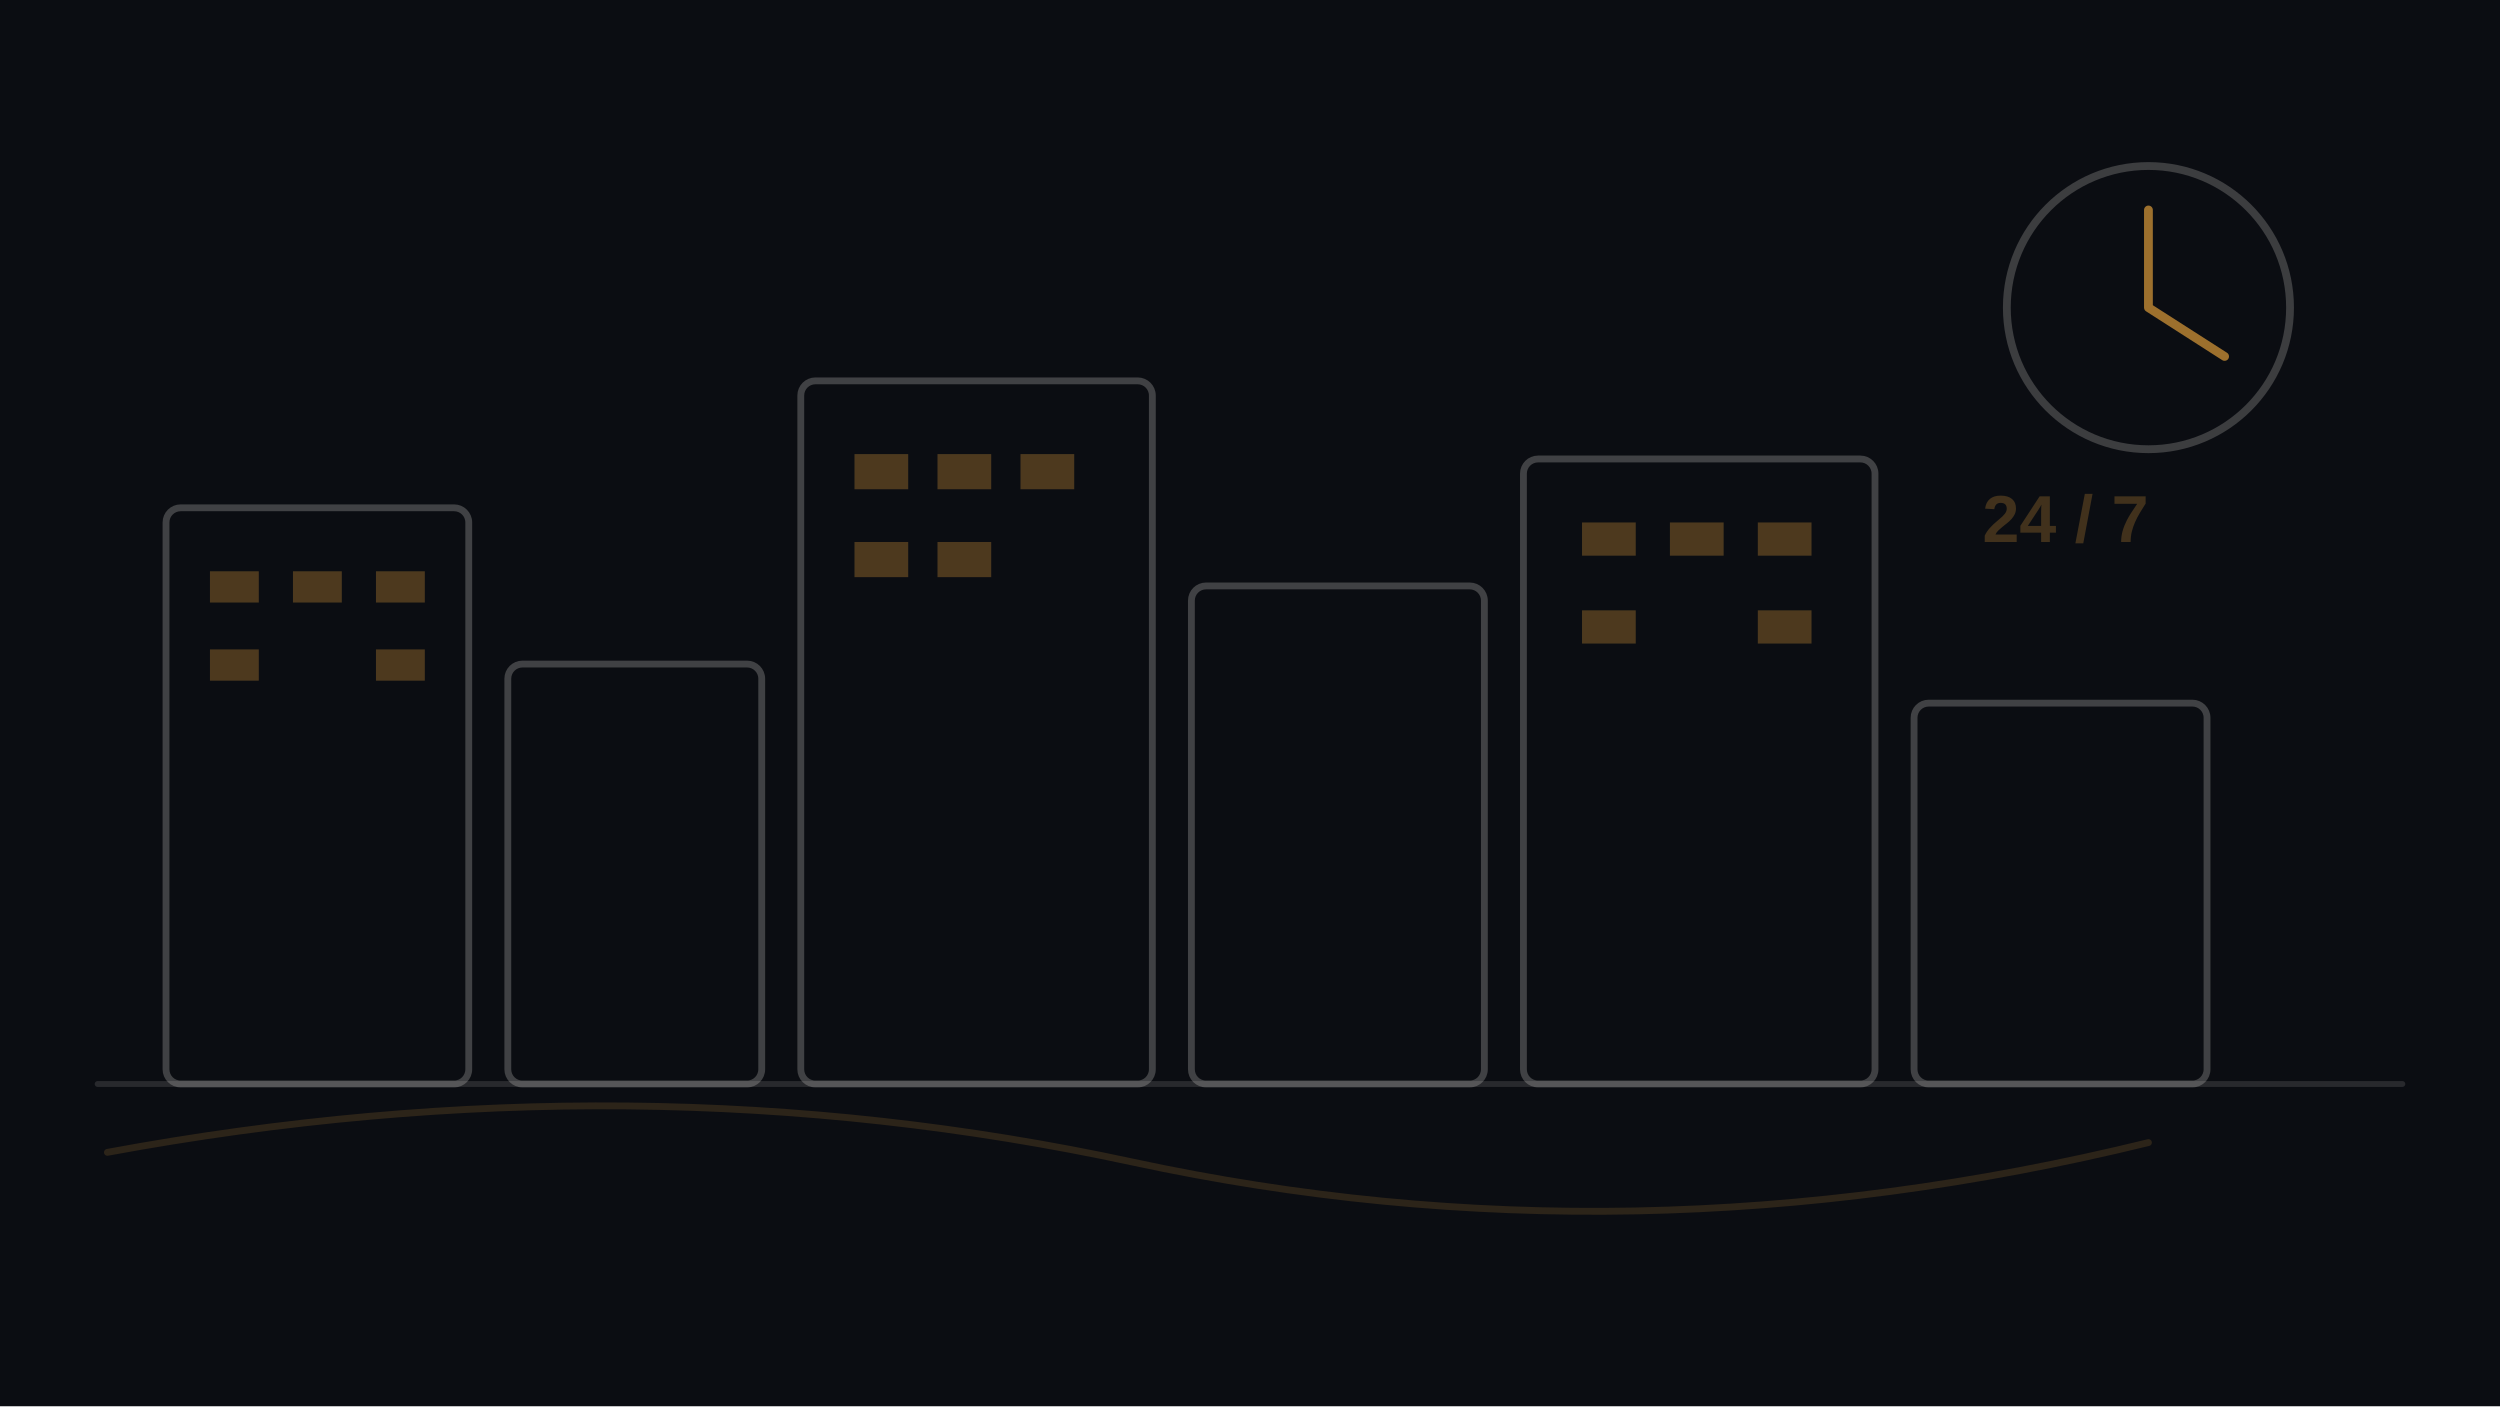
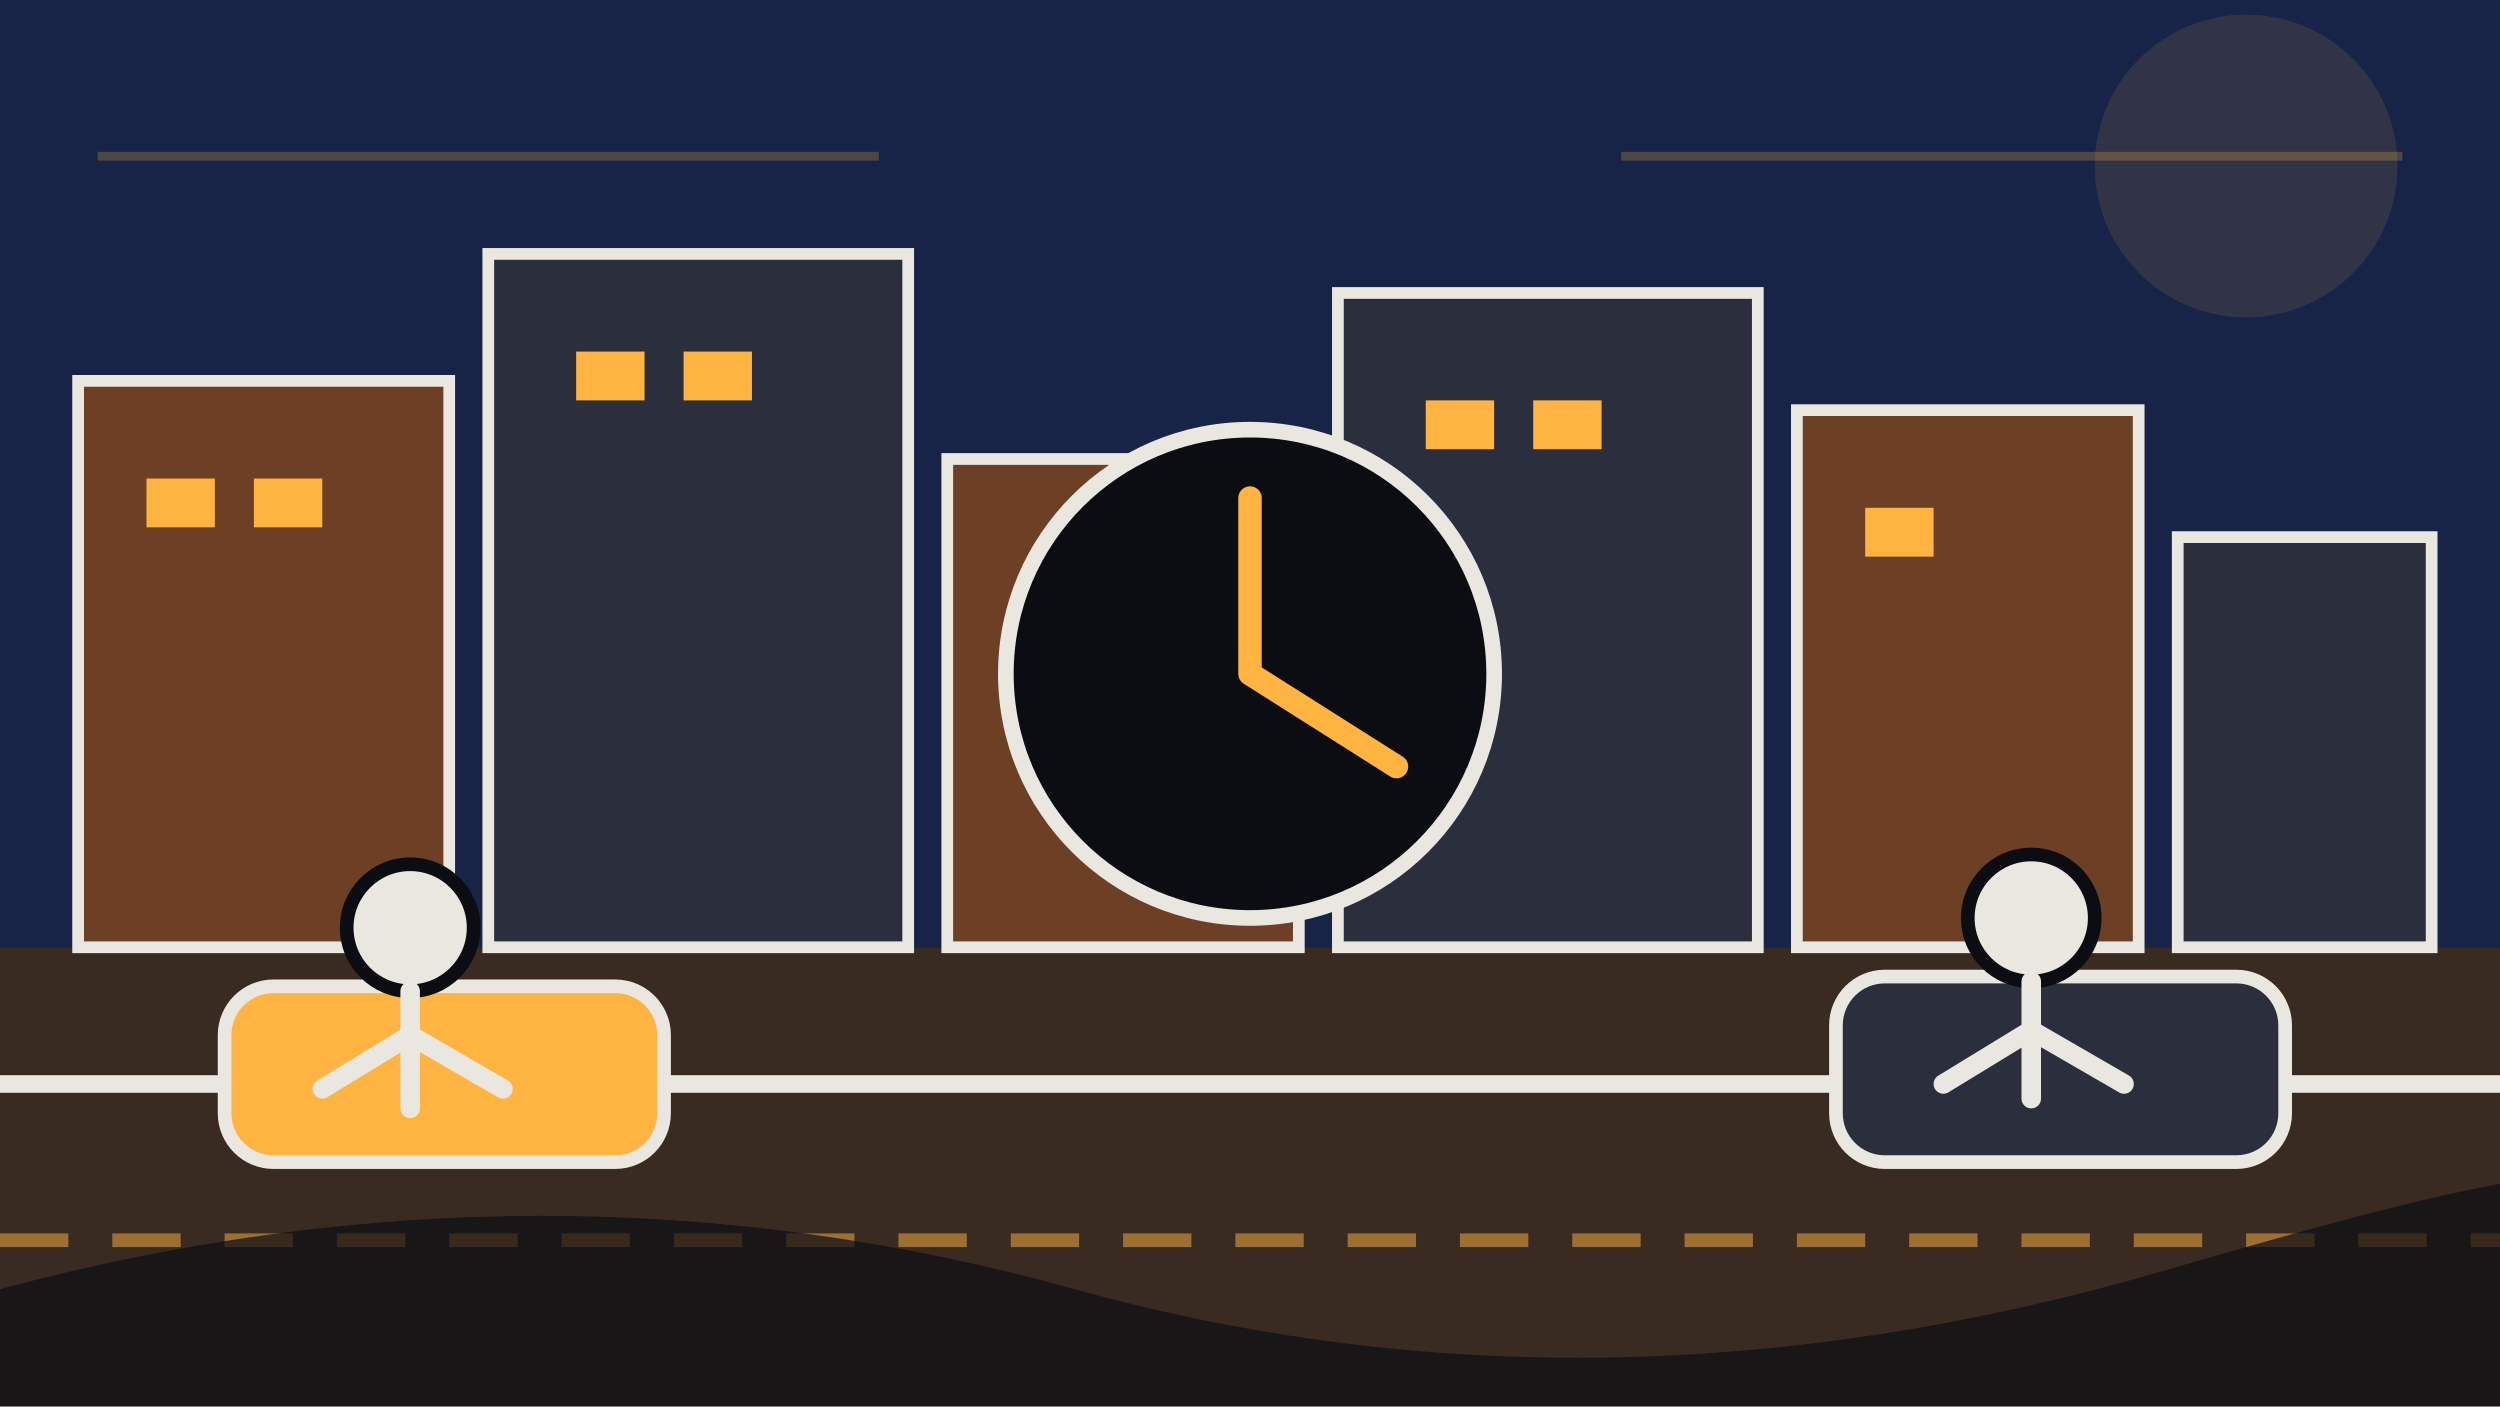
- <svg xmlns="http://www.w3.org/2000/svg" width="2560" height="1440" viewBox="0 0 2560 1440">
+ <svg xmlns="http://www.w3.org/2000/svg" width="2560" height="1440" viewBox="0 0 2560 1440" data-quality="illustrated-v3">
  <rect width="2560" height="1440" fill="#0b0d12" />
-   <g fill="none" stroke="#eae7e1" stroke-linecap="round" stroke-linejoin="round">
-     <path d="M100 1110H2460" opacity=".13" stroke-width="6" />
-     <g opacity=".24" stroke-width="7">
-       <rect x="170" y="520" width="310" height="590" rx="15" />
-       <rect x="520" y="680" width="260" height="430" rx="15" />
-       <rect x="820" y="390" width="360" height="720" rx="15" />
-       <rect x="1220" y="600" width="300" height="510" rx="15" />
-       <rect x="1560" y="470" width="360" height="640" rx="15" />
-       <rect x="1960" y="720" width="300" height="390" rx="15" />
+   <g id="environment">
+     <path d="M0 0H2560V970H0Z" fill="#172447" />
+     <path d="M0 970H2560V1440H0Z" fill="#3a2b22" />
+     <g stroke="#eae7e1" stroke-width="12">
+       <rect x="80" y="390" width="380" height="580" fill="#6d3f25" />
+       <rect x="500" y="260" width="430" height="710" fill="#2b2f3d" />
+       <rect x="970" y="470" width="360" height="500" fill="#6d3f25" />
+       <rect x="1370" y="300" width="430" height="670" fill="#2b2f3d" />
+       <rect x="1840" y="420" width="350" height="550" fill="#6d3f25" />
+       <rect x="2230" y="550" width="260" height="420" fill="#2b2f3d" />
    </g>
-     <g fill="#ffb340" opacity=".27" stroke="none">
-       <g>
-         <rect x="215" y="585" width="50" height="32" />
-         <rect x="300" y="585" width="50" height="32" />
-         <rect x="385" y="585" width="50" height="32" />
-         <rect x="215" y="665" width="50" height="32" />
-         <rect x="385" y="665" width="50" height="32" />
-       </g>
-       <g>
-         <rect x="875" y="465" width="55" height="36" />
-         <rect x="960" y="465" width="55" height="36" />
-         <rect x="1045" y="465" width="55" height="36" />
-         <rect x="875" y="555" width="55" height="36" />
-         <rect x="960" y="555" width="55" height="36" />
-       </g>
-       <g>
-         <rect x="1620" y="535" width="55" height="34" />
-         <rect x="1710" y="535" width="55" height="34" />
-         <rect x="1800" y="535" width="55" height="34" />
-         <rect x="1620" y="625" width="55" height="34" />
-         <rect x="1800" y="625" width="55" height="34" />
-       </g>
+     <g fill="#ffb340">
+       <rect x="150" y="490" width="70" height="50" />
+       <rect x="260" y="490" width="70" height="50" />
+       <rect x="590" y="360" width="70" height="50" />
+       <rect x="700" y="360" width="70" height="50" />
+       <rect x="1460" y="410" width="70" height="50" />
+       <rect x="1570" y="410" width="70" height="50" />
+       <rect x="1910" y="520" width="70" height="50" />
    </g>
-     <circle cx="2200" cy="315" r="145" opacity=".22" stroke-width="8" />
-     <path d="M2200 315V215M2200 315l78 50" stroke="#ffb340" opacity=".6" stroke-width="9" />
-     <path d="M110 1180 Q650 1080 1160 1190 T2200 1170" stroke="#ffb340" opacity=".14" stroke-width="7" />
+     <path d="M0 1110H2560" stroke="#eae7e1" stroke-width="18" />
+     <path d="M0 1270H2560" stroke="#ffb340" stroke-width="14" stroke-dasharray="70 45" opacity=".5" />
  </g>
-   <text x="2030" y="555" fill="#ffb340" opacity=".22" font-family="Arial" font-size="68" font-weight="900">24 / 7</text>
+   <g id="characters">
+     <rect x="230" y="1010" width="450" height="180" rx="50" fill="#ffb340" stroke="#eae7e1" stroke-width="14" />
+     <circle cx="420" cy="950" r="65" fill="#eae7e1" stroke="#0b0d12" stroke-width="14" />
+     <path d="M420 1015v120M420 1060l-90 55M420 1060l95 55" fill="none" stroke="#eae7e1" stroke-width="20" stroke-linecap="round" />
+     <rect x="1880" y="1000" width="460" height="190" rx="50" fill="#2b2f3d" stroke="#eae7e1" stroke-width="14" />
+     <circle cx="2080" cy="940" r="65" fill="#eae7e1" stroke="#0b0d12" stroke-width="14" />
+     <path d="M2080 1005v120M2080 1055l-90 55M2080 1055l95 55" fill="none" stroke="#eae7e1" stroke-width="20" stroke-linecap="round" />
+     <circle cx="1280" cy="690" r="250" fill="#0b0d12" stroke="#eae7e1" stroke-width="16" />
+     <path d="M1280 690V510M1280 690l150 95" stroke="#ffb340" stroke-width="24" stroke-linecap="round" />
+   </g>
+   <g id="depth">
+     <path d="M0 1320Q560 1170 1100 1320T2220 1300T2560 1270V1440H0Z" fill="#0b0d12" opacity=".7" />
+     <circle cx="2300" cy="170" r="155" fill="#ffb340" opacity=".11" />
+     <path d="M100 160h800M1660 160h800" stroke="#ffb340" stroke-width="9" opacity=".24" />
+   </g>
</svg>
